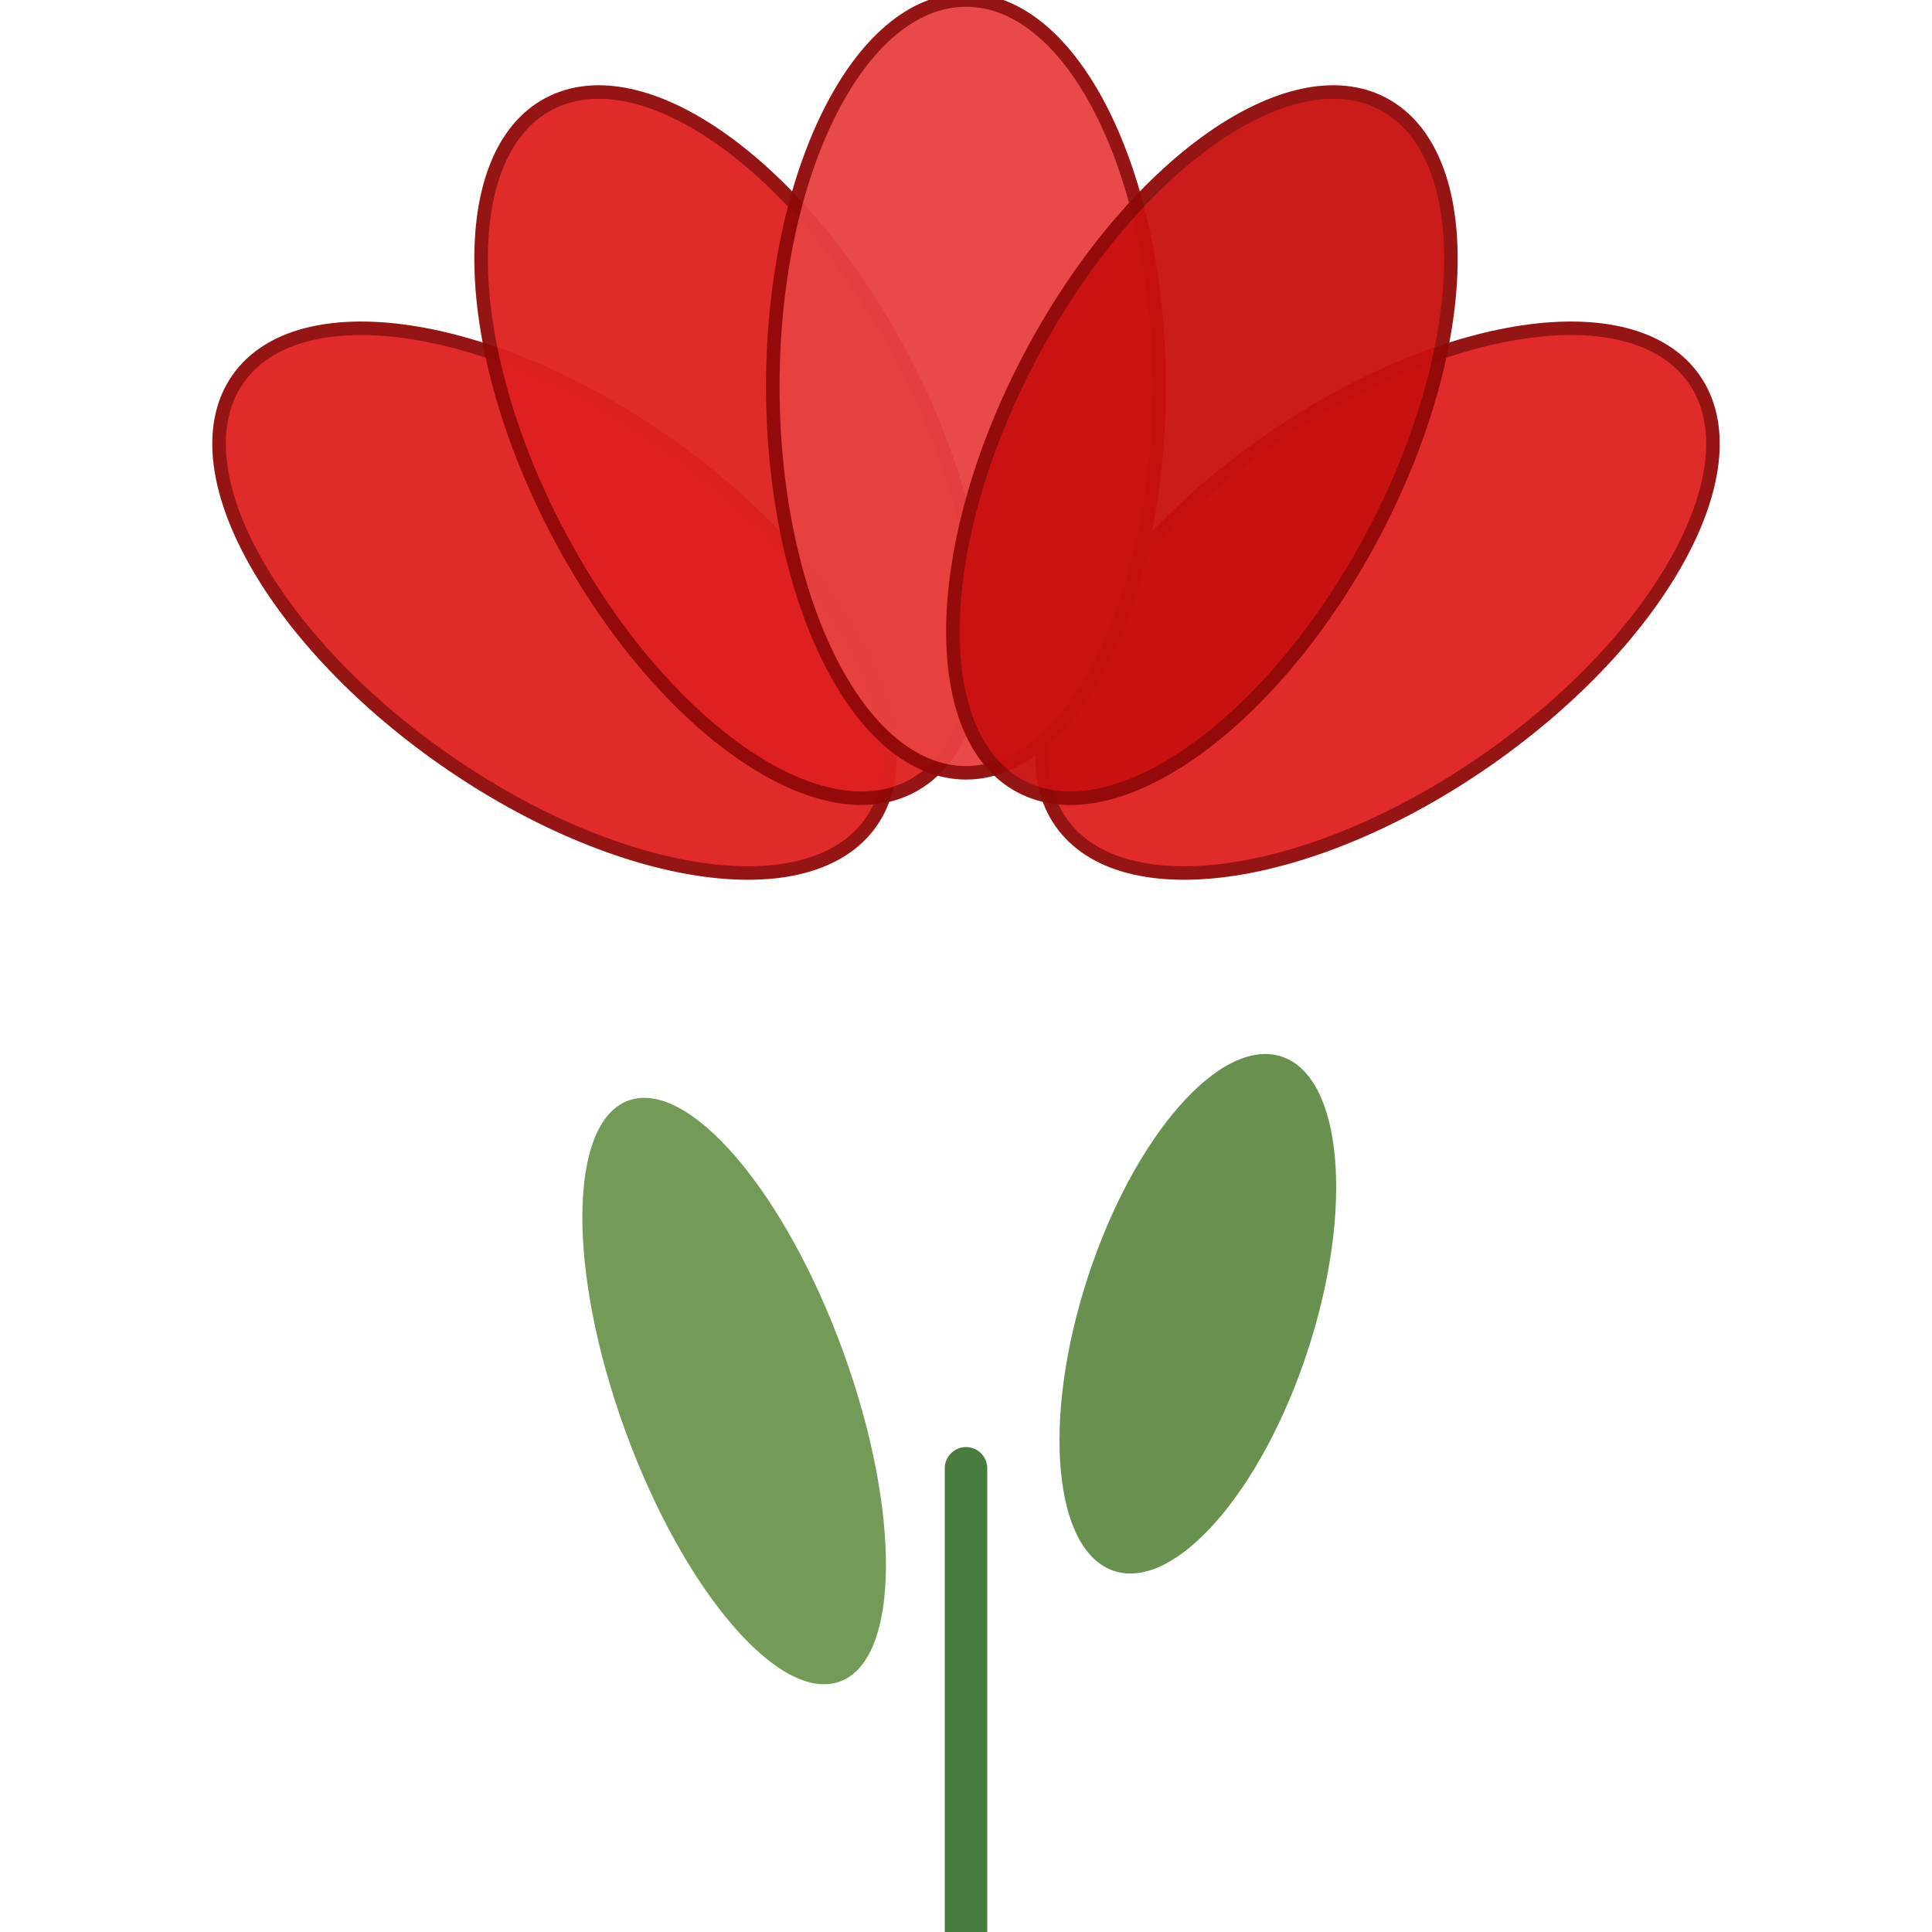
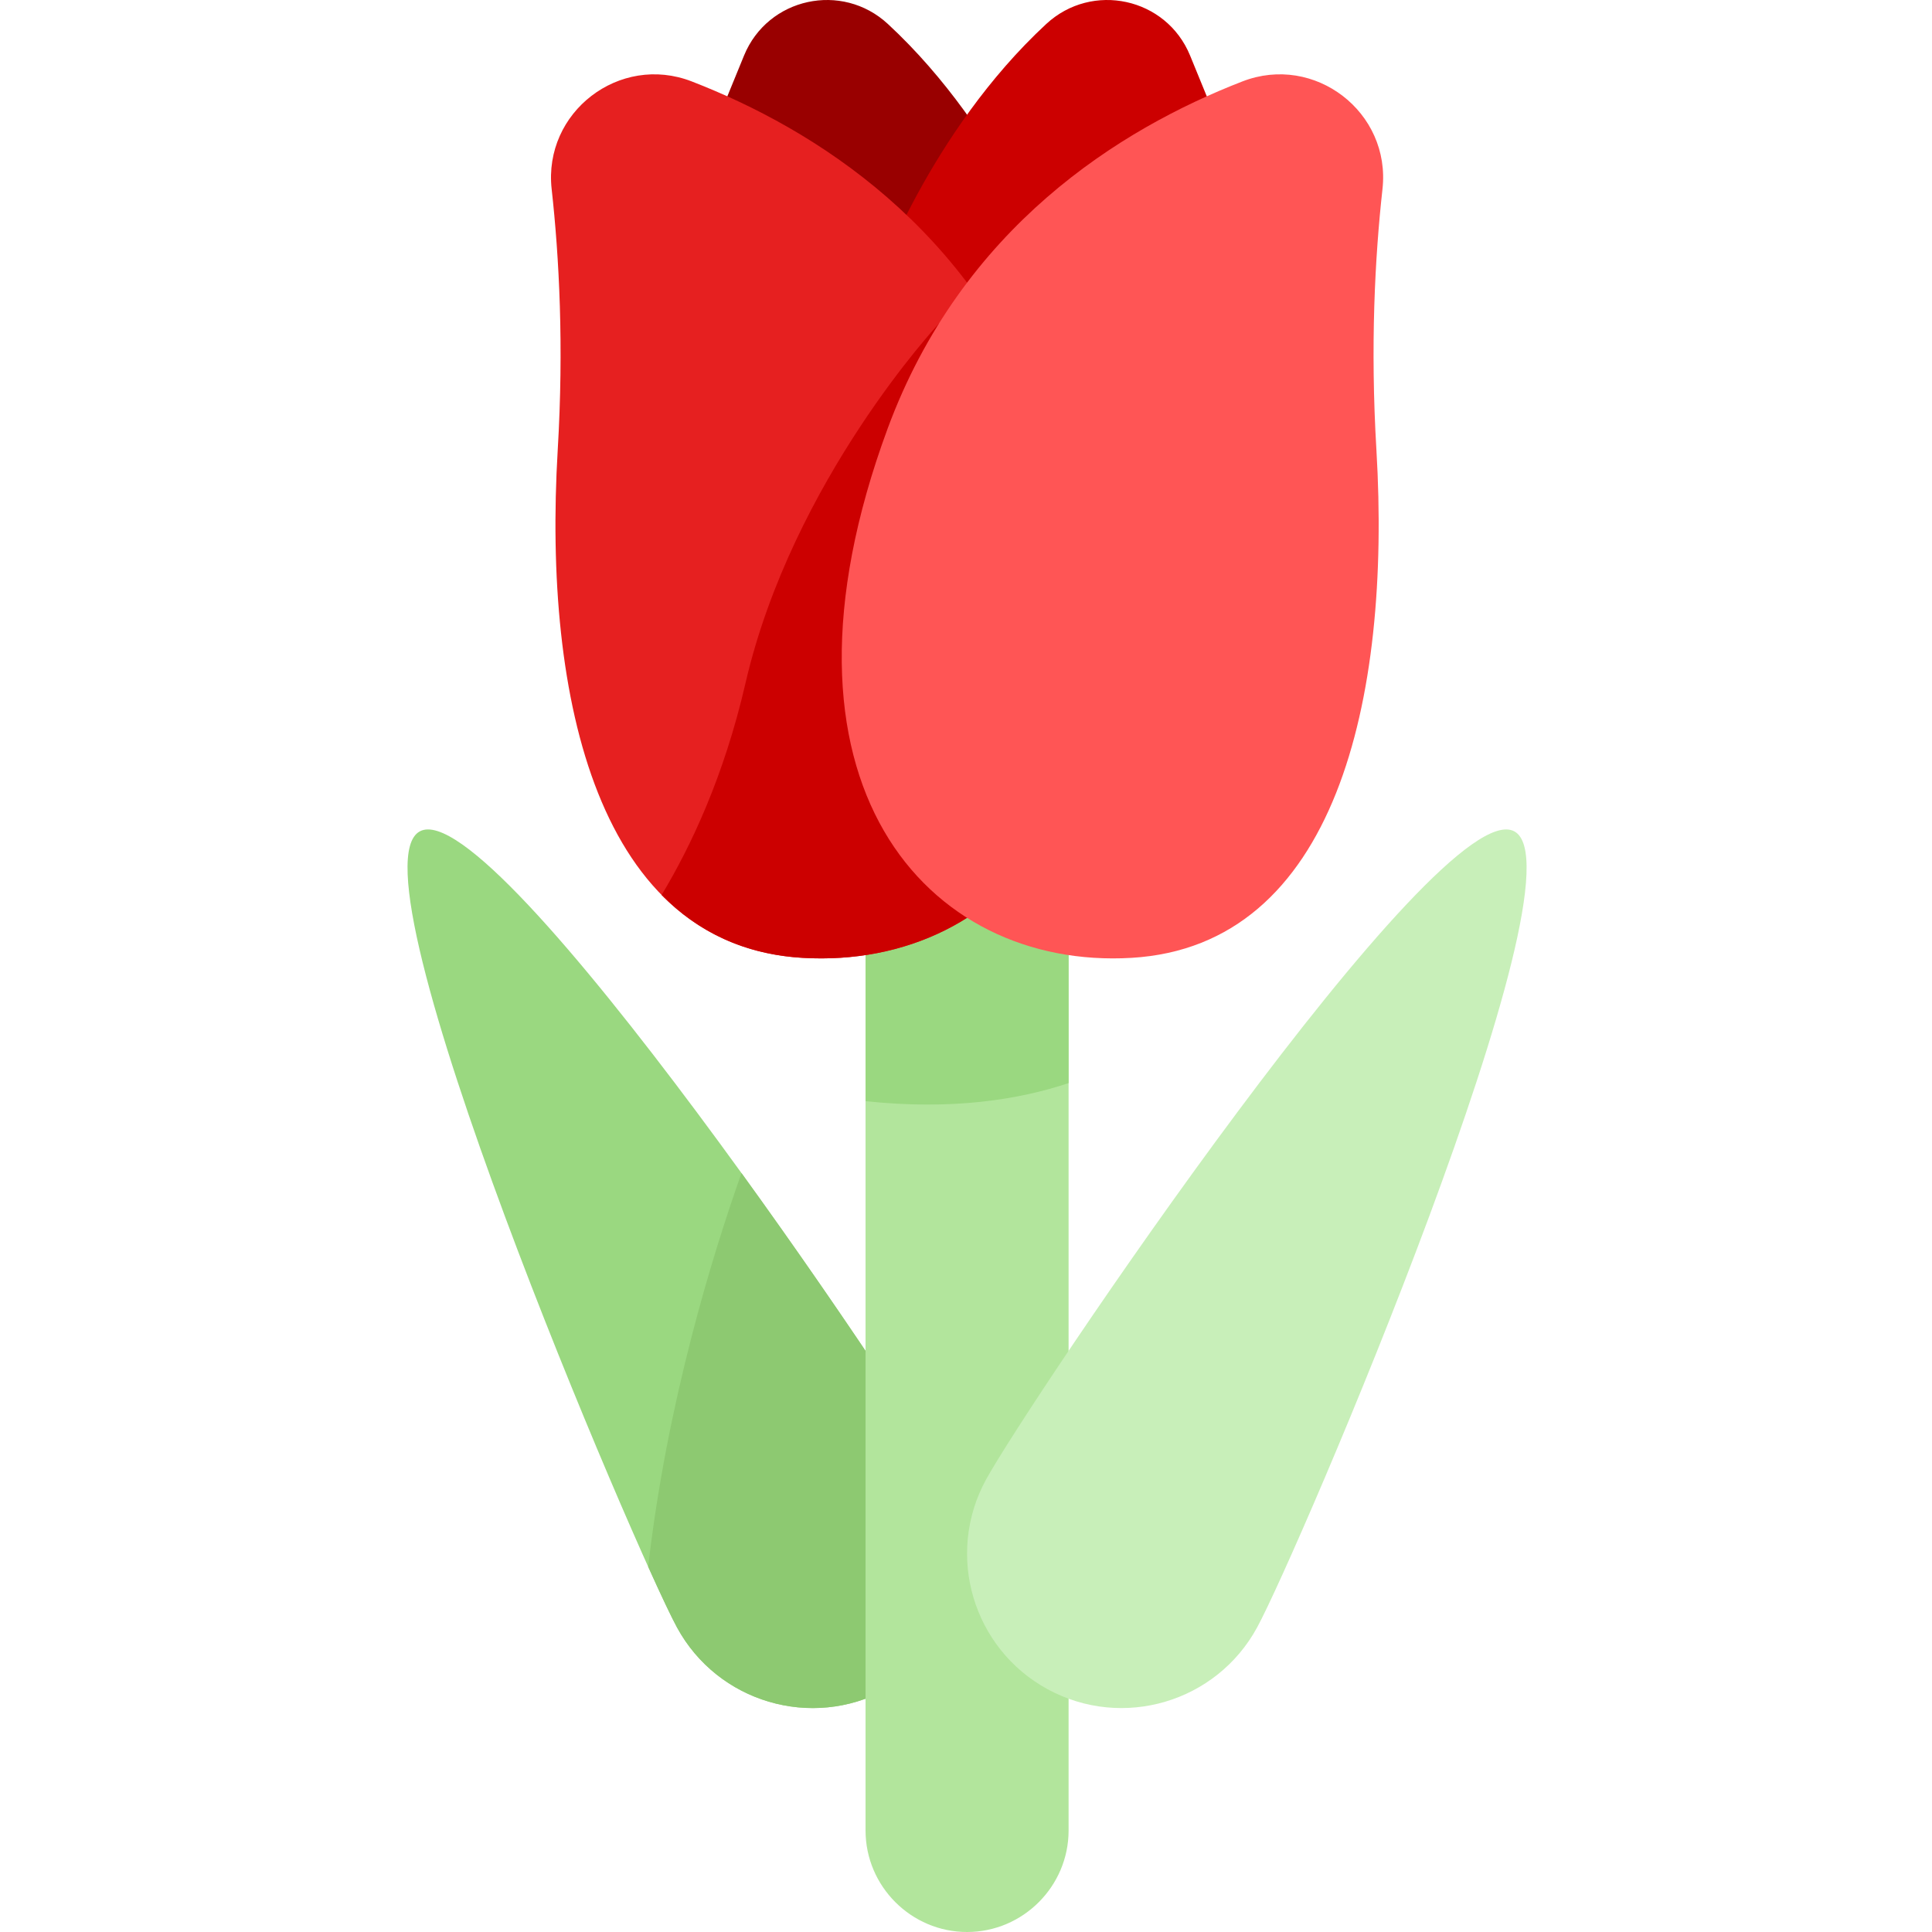
- <svg xmlns="http://www.w3.org/2000/svg" viewBox="0 0 100 100" width="100" height="100">
-   <line x1="50" y1="76" x2="50" y2="125" stroke="#4a7c3f" stroke-width="2.2" stroke-linecap="round" />
-   <ellipse cx="38" cy="72" rx="6" ry="16" transform="rotate(-20 38 72)" fill="#5a8a3a" opacity="0.85" />
-   <ellipse cx="62" cy="68" rx="6" ry="14" transform="rotate(18 62 68)" fill="#4e7e30" opacity="0.85" />
-   <ellipse cx="28.70" cy="31.09" rx="10" ry="20" transform="rotate(-55.0 28.70 31.09)" fill="#e02020" stroke="#900808" stroke-width="0.7" opacity="0.95" />
-   <ellipse cx="71.30" cy="31.09" rx="10" ry="20" transform="rotate(55.0 71.30 31.09)" fill="#e02020" stroke="#900808" stroke-width="0.7" opacity="0.95" />
-   <ellipse cx="37.79" cy="23.04" rx="10" ry="20" transform="rotate(-28.0 37.79 23.04)" fill="#e02020" stroke="#900808" stroke-width="0.7" opacity="0.95" />
-   <ellipse cx="50.00" cy="20.00" rx="10" ry="20" transform="rotate(0.0 50.00 20.00)" fill="#e84040" stroke="#900808" stroke-width="0.7" opacity="0.95" />
-   <ellipse cx="62.21" cy="23.04" rx="10" ry="20" transform="rotate(28.0 62.21 23.04)" fill="#c81010" stroke="#900808" stroke-width="0.7" opacity="0.95" />
+ <svg xmlns="http://www.w3.org/2000/svg" height="511pt" viewBox="-107 0 511 511.999" width="511pt">
+   <path d="m71.91 431.281c10.801 19.852 35.645 27.191 55.496 16.395s27.191-35.645 16.395-55.496c-10.797-19.852-120.203-182.656-140.055-171.855-19.852 10.797 57.367 191.105 68.164 210.957zm0 0" fill="#9ad880" />
+   <path d="m143.801 392.18c-4.707-8.66-28.18-44.516-54.797-81.301-7.719 21.766-19.754 60.797-24.727 104.328 3.492 7.754 6.172 13.387 7.633 16.078 10.801 19.852 35.645 27.191 55.496 16.395 19.855-10.801 27.191-35.648 16.395-55.5zm0 0" fill="#8dc971" />
+   <path d="m148.781 512c-14.797 0-26.902-12.105-26.902-26.906v-268.414c0-14.797 12.105-26.906 26.902-26.906 14.801 0 26.906 12.109 26.906 26.906v268.418c0 14.797-12.105 26.902-26.906 26.902zm0 0" fill="#b2e59c" />
+   <path d="m148.781 189.773c-14.797 0-26.902 12.109-26.902 26.906v75.137c23.082 2.469 40.844-.449 53.809-4.789v-70.348c0-14.797-12.105-26.906-26.906-26.906zm0 0" fill="#9ad880" />
+   <path d="m172.84 74.984s-14.047-39.93-45.035-68.625c-12.168-11.27-31.832-6.992-38.125 8.355-11.711 28.574-28.457 69.586-28.695 70.992zm0 0" fill="#990000" />
+   <path d="m124.727 74.984s14.047-39.93 45.035-68.625c12.168-11.27 31.832-6.992 38.121 8.355 11.711 28.574 28.461 69.586 28.699 70.992zm0 0" fill="#cc0000" />
+   <path d="m38.695 50.113c-2.266-20.387 17.984-35.953 37.109-28.539 32.527 12.609 74.363 38.715 94.043 92.039 34.695 94.023-10.562 143.418-64.648 140.227-54.082-3.191-68.832-68.41-64.898-134.574 1.641-27.559.398-51.082-1.605-69.152zm0 0" fill="#e62020" />
+   <path d="m169.844 113.613c-1.172-3.172-2.414-6.238-3.734-9.219l-24.754-18.691s-38.891 41.59-51.312 95.418c-5.648 24.48-14.375 43.059-22.211 56.055 9.535 9.707 21.828 15.746 37.367 16.664 54.086 3.191 99.344-46.203 64.645-140.227zm0 0" fill="#cc0000" />
+   <path d="m258.871 50.113c2.266-20.387-17.984-35.953-37.109-28.539-32.531 12.609-74.363 38.715-94.043 92.039-34.699 94.023 10.562 143.418 64.645 140.227 54.086-3.191 68.836-68.41 64.902-134.574-1.641-27.559-.398-51.082 1.605-69.152zm0 0" fill="#ff5555" />
+   <path d="m225.652 431.281c-10.797 19.852-35.645 27.191-55.496 16.395s-27.191-35.645-16.391-55.496c10.797-19.852 120.199-182.656 140.055-171.855 19.852 10.797-57.367 191.105-68.168 210.957zm0 0" fill="#c8efb9" />
</svg>
